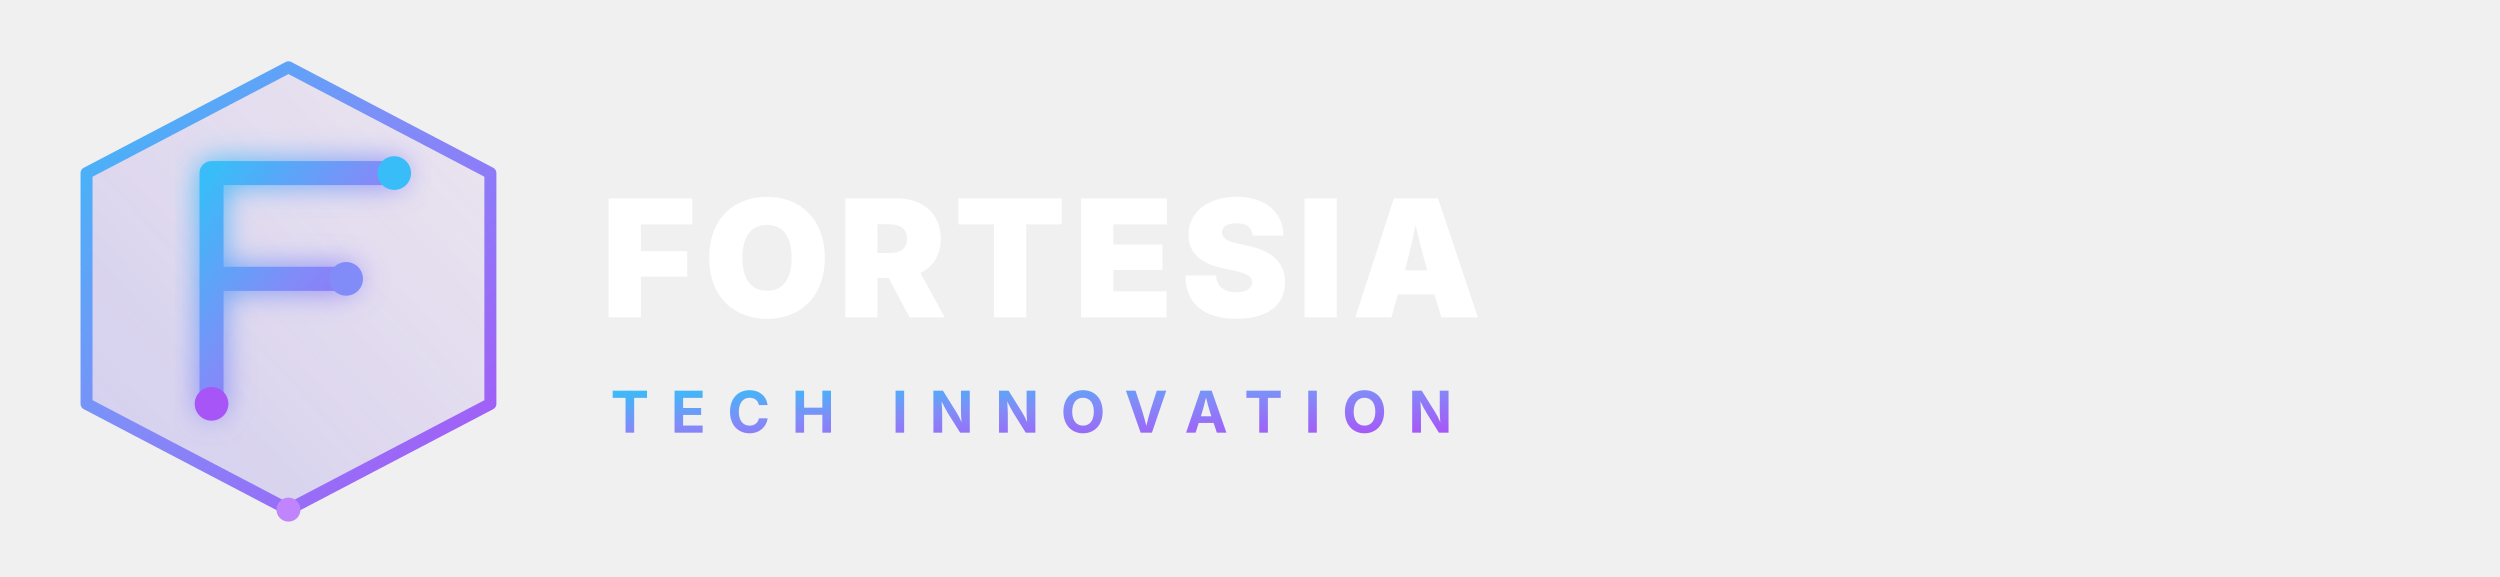
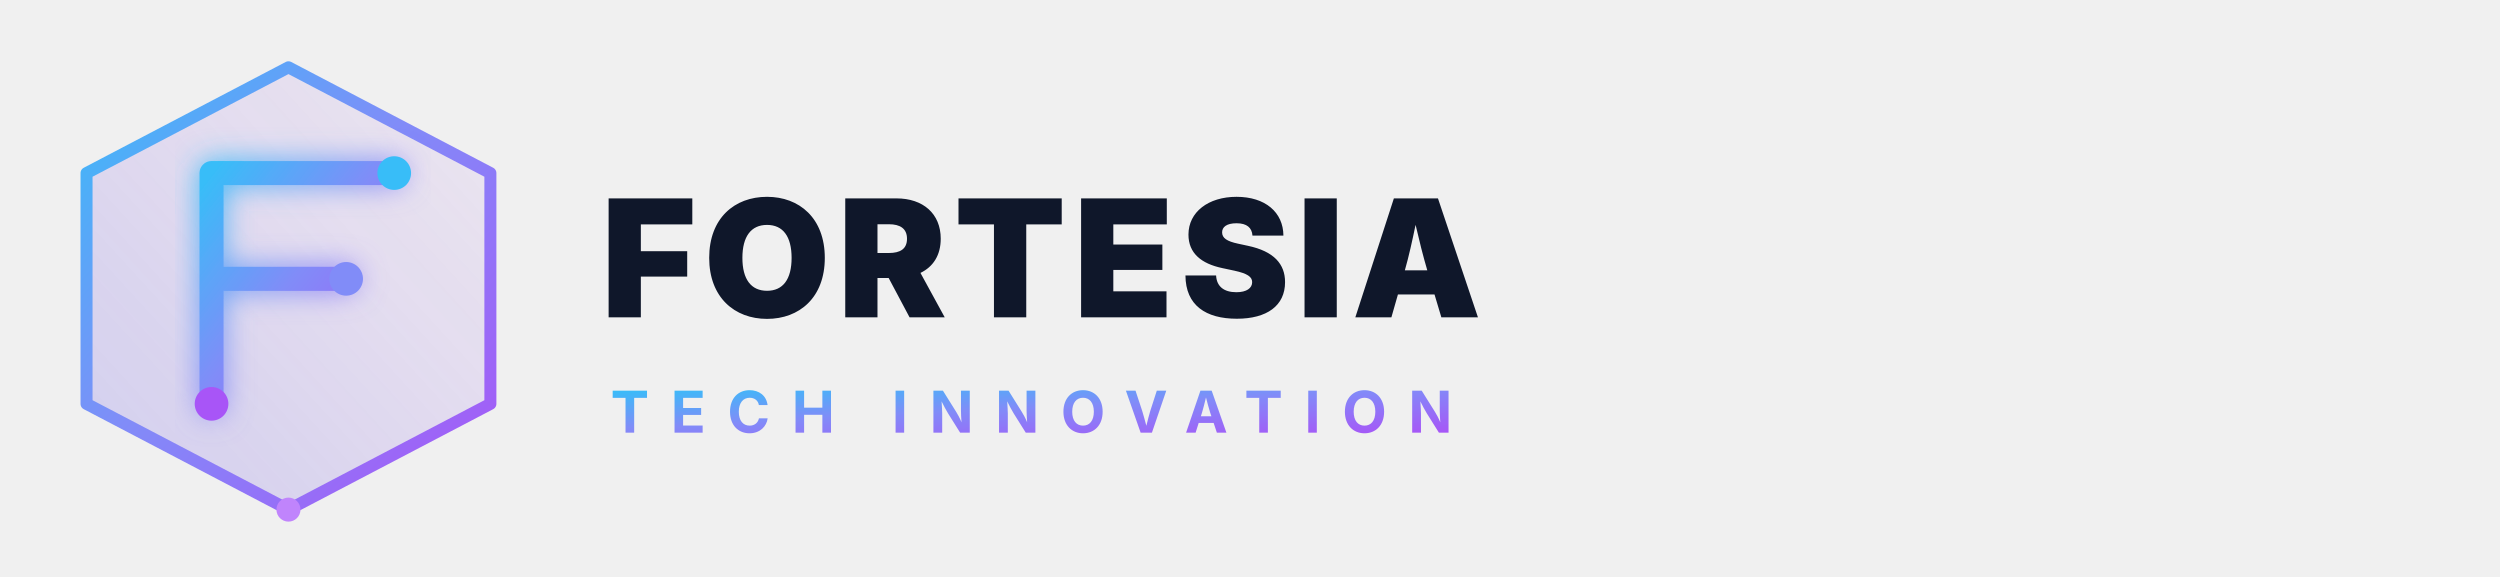
<svg xmlns="http://www.w3.org/2000/svg" viewBox="0 0 520 120" fill="none" width="100%" height="100%">
  <defs>
+     <style>
+       .brand-title { fill: #0f172a; }
+       @media (prefers-color-scheme: dark) {
+         .brand-title { fill: #ffffff; }
+       }
+     </style>
    <linearGradient id="fortesiaGrad" x1="0%" y1="0%" x2="100%" y2="100%">
      <stop offset="0%" stop-color="#38BDF8" />
      <stop offset="45%" stop-color="#818CF8" />
      <stop offset="100%" stop-color="#A855F7" />
    </linearGradient>
    <linearGradient id="shieldGrad" x1="0%" y1="100%" x2="100%" y2="0%">
      <stop offset="0%" stop-color="#4F46E5" stop-opacity="0.2" />
      <stop offset="100%" stop-color="#9333EA" stop-opacity="0.05" />
    </linearGradient>
    <filter id="neonGlow" x="-20%" y="-20%" width="140%" height="140%">
      <feGaussianBlur stdDeviation="3" result="blur" />
      <feComposite in="SourceGraphic" in2="blur" operator="over" />
    </filter>
  </defs>
  <g transform="translate(10, 10)">
    <polygon points="50,4 92,26 92,74 50,96 8,74 8,26" fill="url(#shieldGrad)" stroke="url(#fortesiaGrad)" stroke-width="2.5" stroke-linejoin="round" />
    <path d="M34 26 H72 M34 26 V74 M34 48 H62" stroke="url(#fortesiaGrad)" stroke-width="5" stroke-linecap="round" stroke-linejoin="round" filter="url(#neonGlow)" />
    <circle cx="72" cy="26" r="3.5" fill="#38BDF8" />
    <circle cx="62" cy="48" r="3.5" fill="#818CF8" />
    <circle cx="34" cy="74" r="3.5" fill="#A855F7" />
    <circle cx="50" cy="96" r="2.5" fill="#C084FC" />
  </g>
  <g transform="translate(125, 42)">
-     <text x="0" y="24" font-family="'Plus Jakarta Sans', 'Inter', -apple-system, sans-serif" font-size="34" font-weight="900" letter-spacing="1.5" fill="#FFFFFF">
+     <text x="0" y="24" font-family="'Plus Jakarta Sans', 'Inter', -apple-system, sans-serif" font-size="34" font-weight="900" letter-spacing="1.5" class="brand-title">
      FORTESIA
    </text>
    <text x="2" y="48" font-family="'Plus Jakarta Sans', 'Inter', -apple-system, sans-serif" font-size="12" font-weight="700" letter-spacing="4.5" fill="url(#fortesiaGrad)">
      TECH INNOVATION
    </text>
  </g>
</svg>
